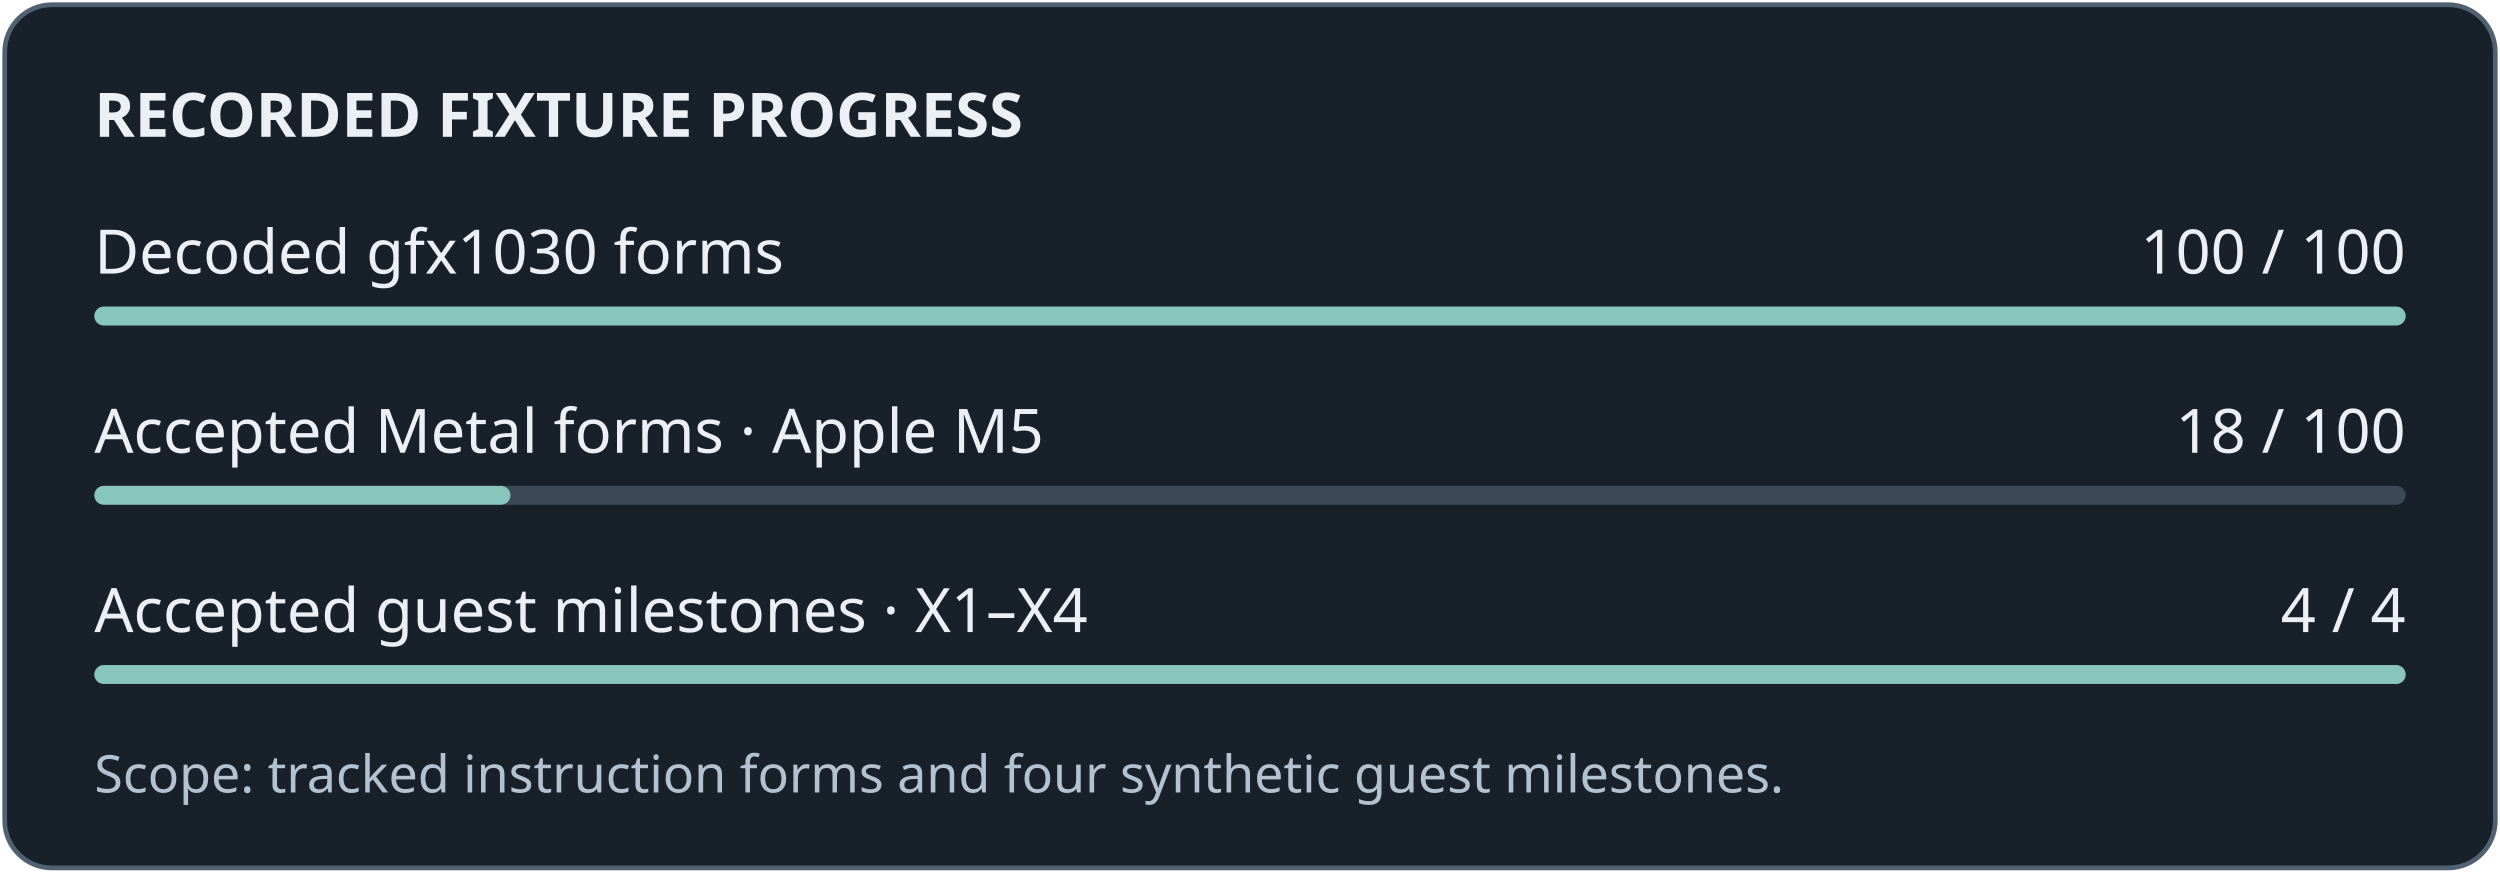
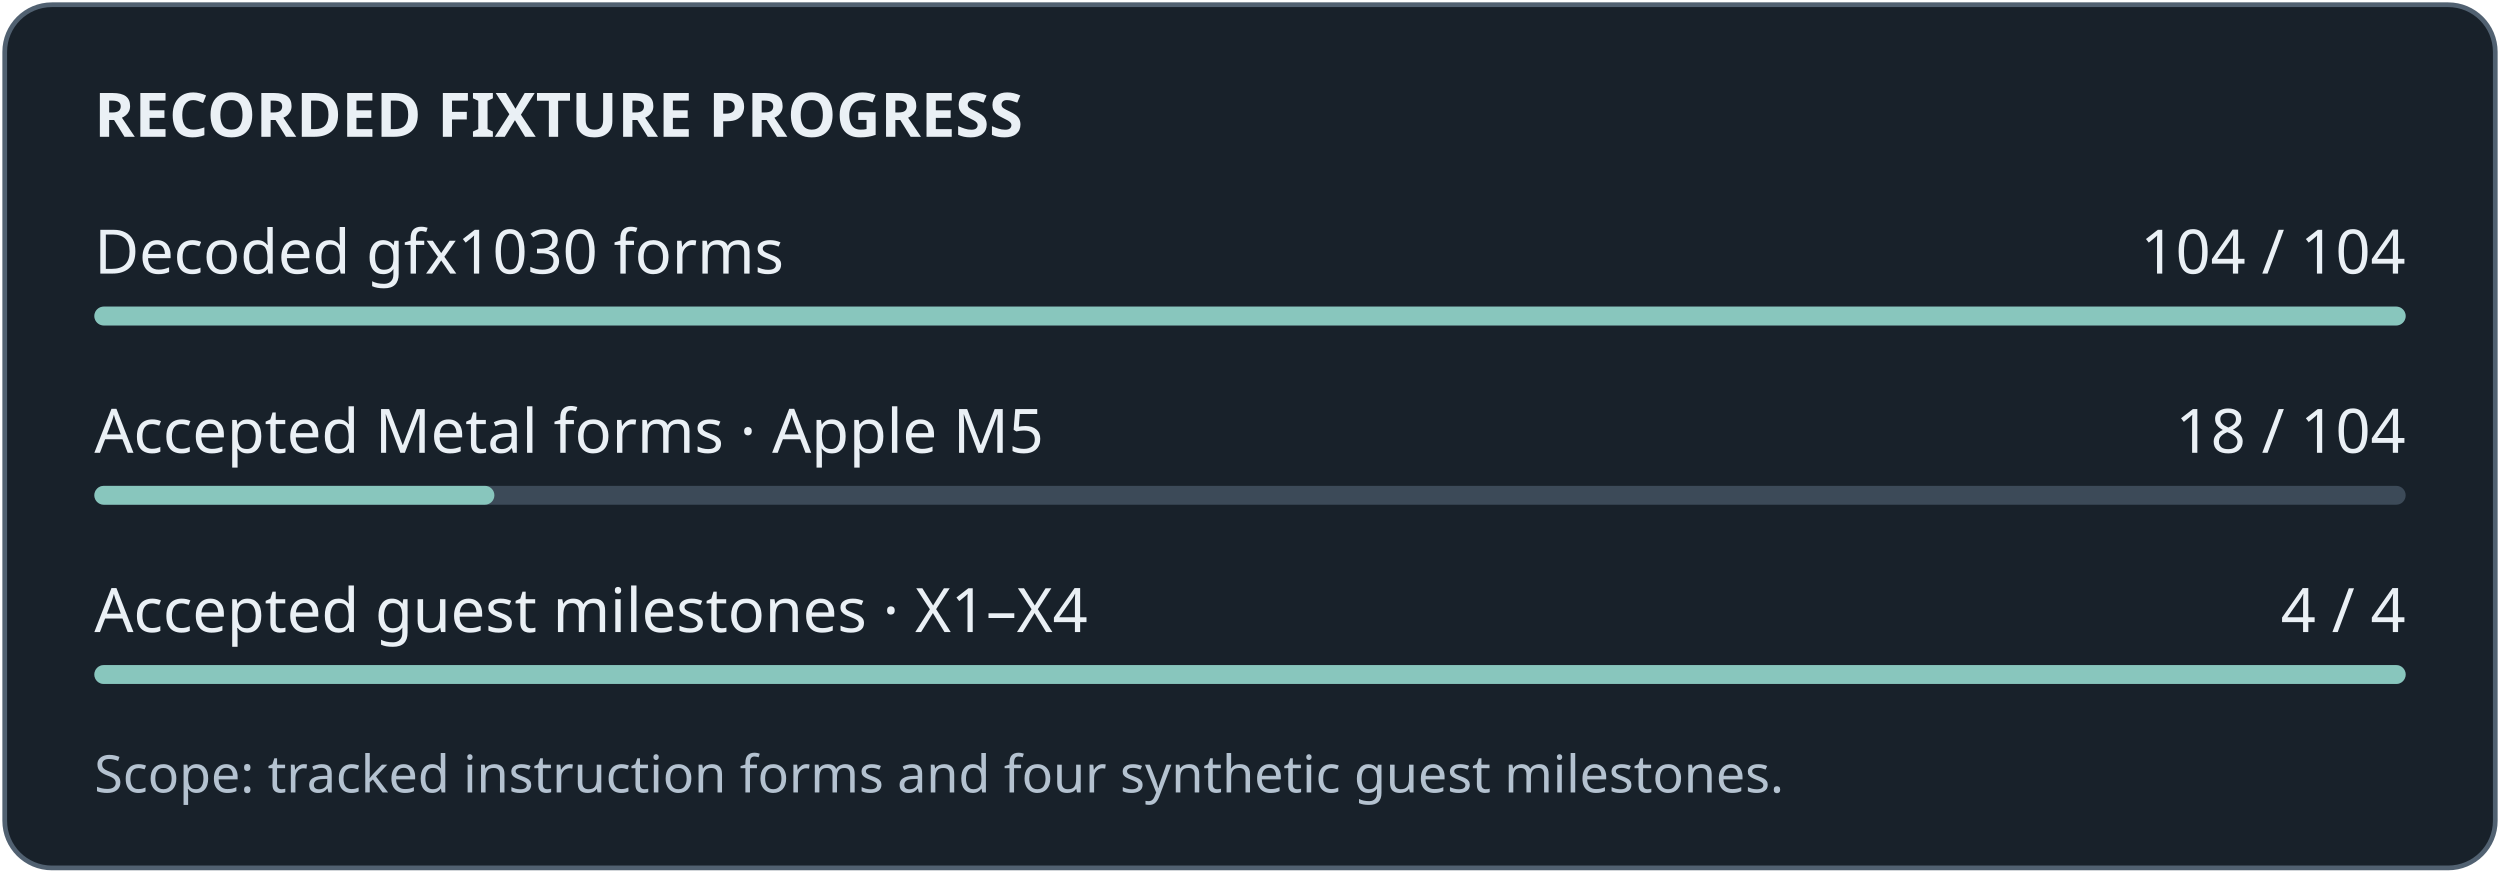
<svg xmlns="http://www.w3.org/2000/svg" width="530" height="185" viewBox="0 0 530 185" role="img" aria-labelledby="title description">
  <rect x="1" y="1" width="528" height="183" rx="10" fill="#18212a" stroke="#516171" />
  <g font-family="system-ui,sans-serif" fill="#eaf0f5">
    <text x="20" y="29" font-size="13" font-weight="700">RECORDED FIXTURE PROGRESS</text>
    <text x="20" y="58" font-size="13">Decoded gfx1030 forms</text>
-     <text x="510" y="58" font-size="13" text-anchor="end">100 / 100</text>
+     <text x="510" y="58" font-size="13" text-anchor="end">104 / 104</text>
    <rect x="20" y="65" width="490" height="4" rx="2" fill="#3c4a58" />
    <rect x="20" y="65" width="490.00" height="4" rx="2" fill="#88c6bd" />
    <text x="20" y="96" font-size="13">Accepted Metal forms · Apple M5</text>
-     <text x="510" y="96" font-size="13" text-anchor="end">18 / 100</text>
+     <text x="510" y="96" font-size="13" text-anchor="end">18 / 104</text>
    <rect x="20" y="103" width="490" height="4" rx="2" fill="#3c4a58" />
-     <rect x="20" y="103" width="88.20" height="4" rx="2" fill="#88c6bd" />
+     <rect x="20" y="103" width="84.81" height="4" rx="2" fill="#88c6bd" />
    <text x="20" y="134" font-size="13">Accepted guest milestones · X1–X4</text>
    <text x="510" y="134" font-size="13" text-anchor="end">4 / 4</text>
    <rect x="20" y="141" width="490" height="4" rx="2" fill="#3c4a58" />
    <rect x="20" y="141" width="490.00" height="4" rx="2" fill="#88c6bd" />
    <text x="20" y="168" font-size="11" fill="#b4c2d0">Scope: tracked instruction forms and four synthetic guest milestones.</text>
  </g>
</svg>
